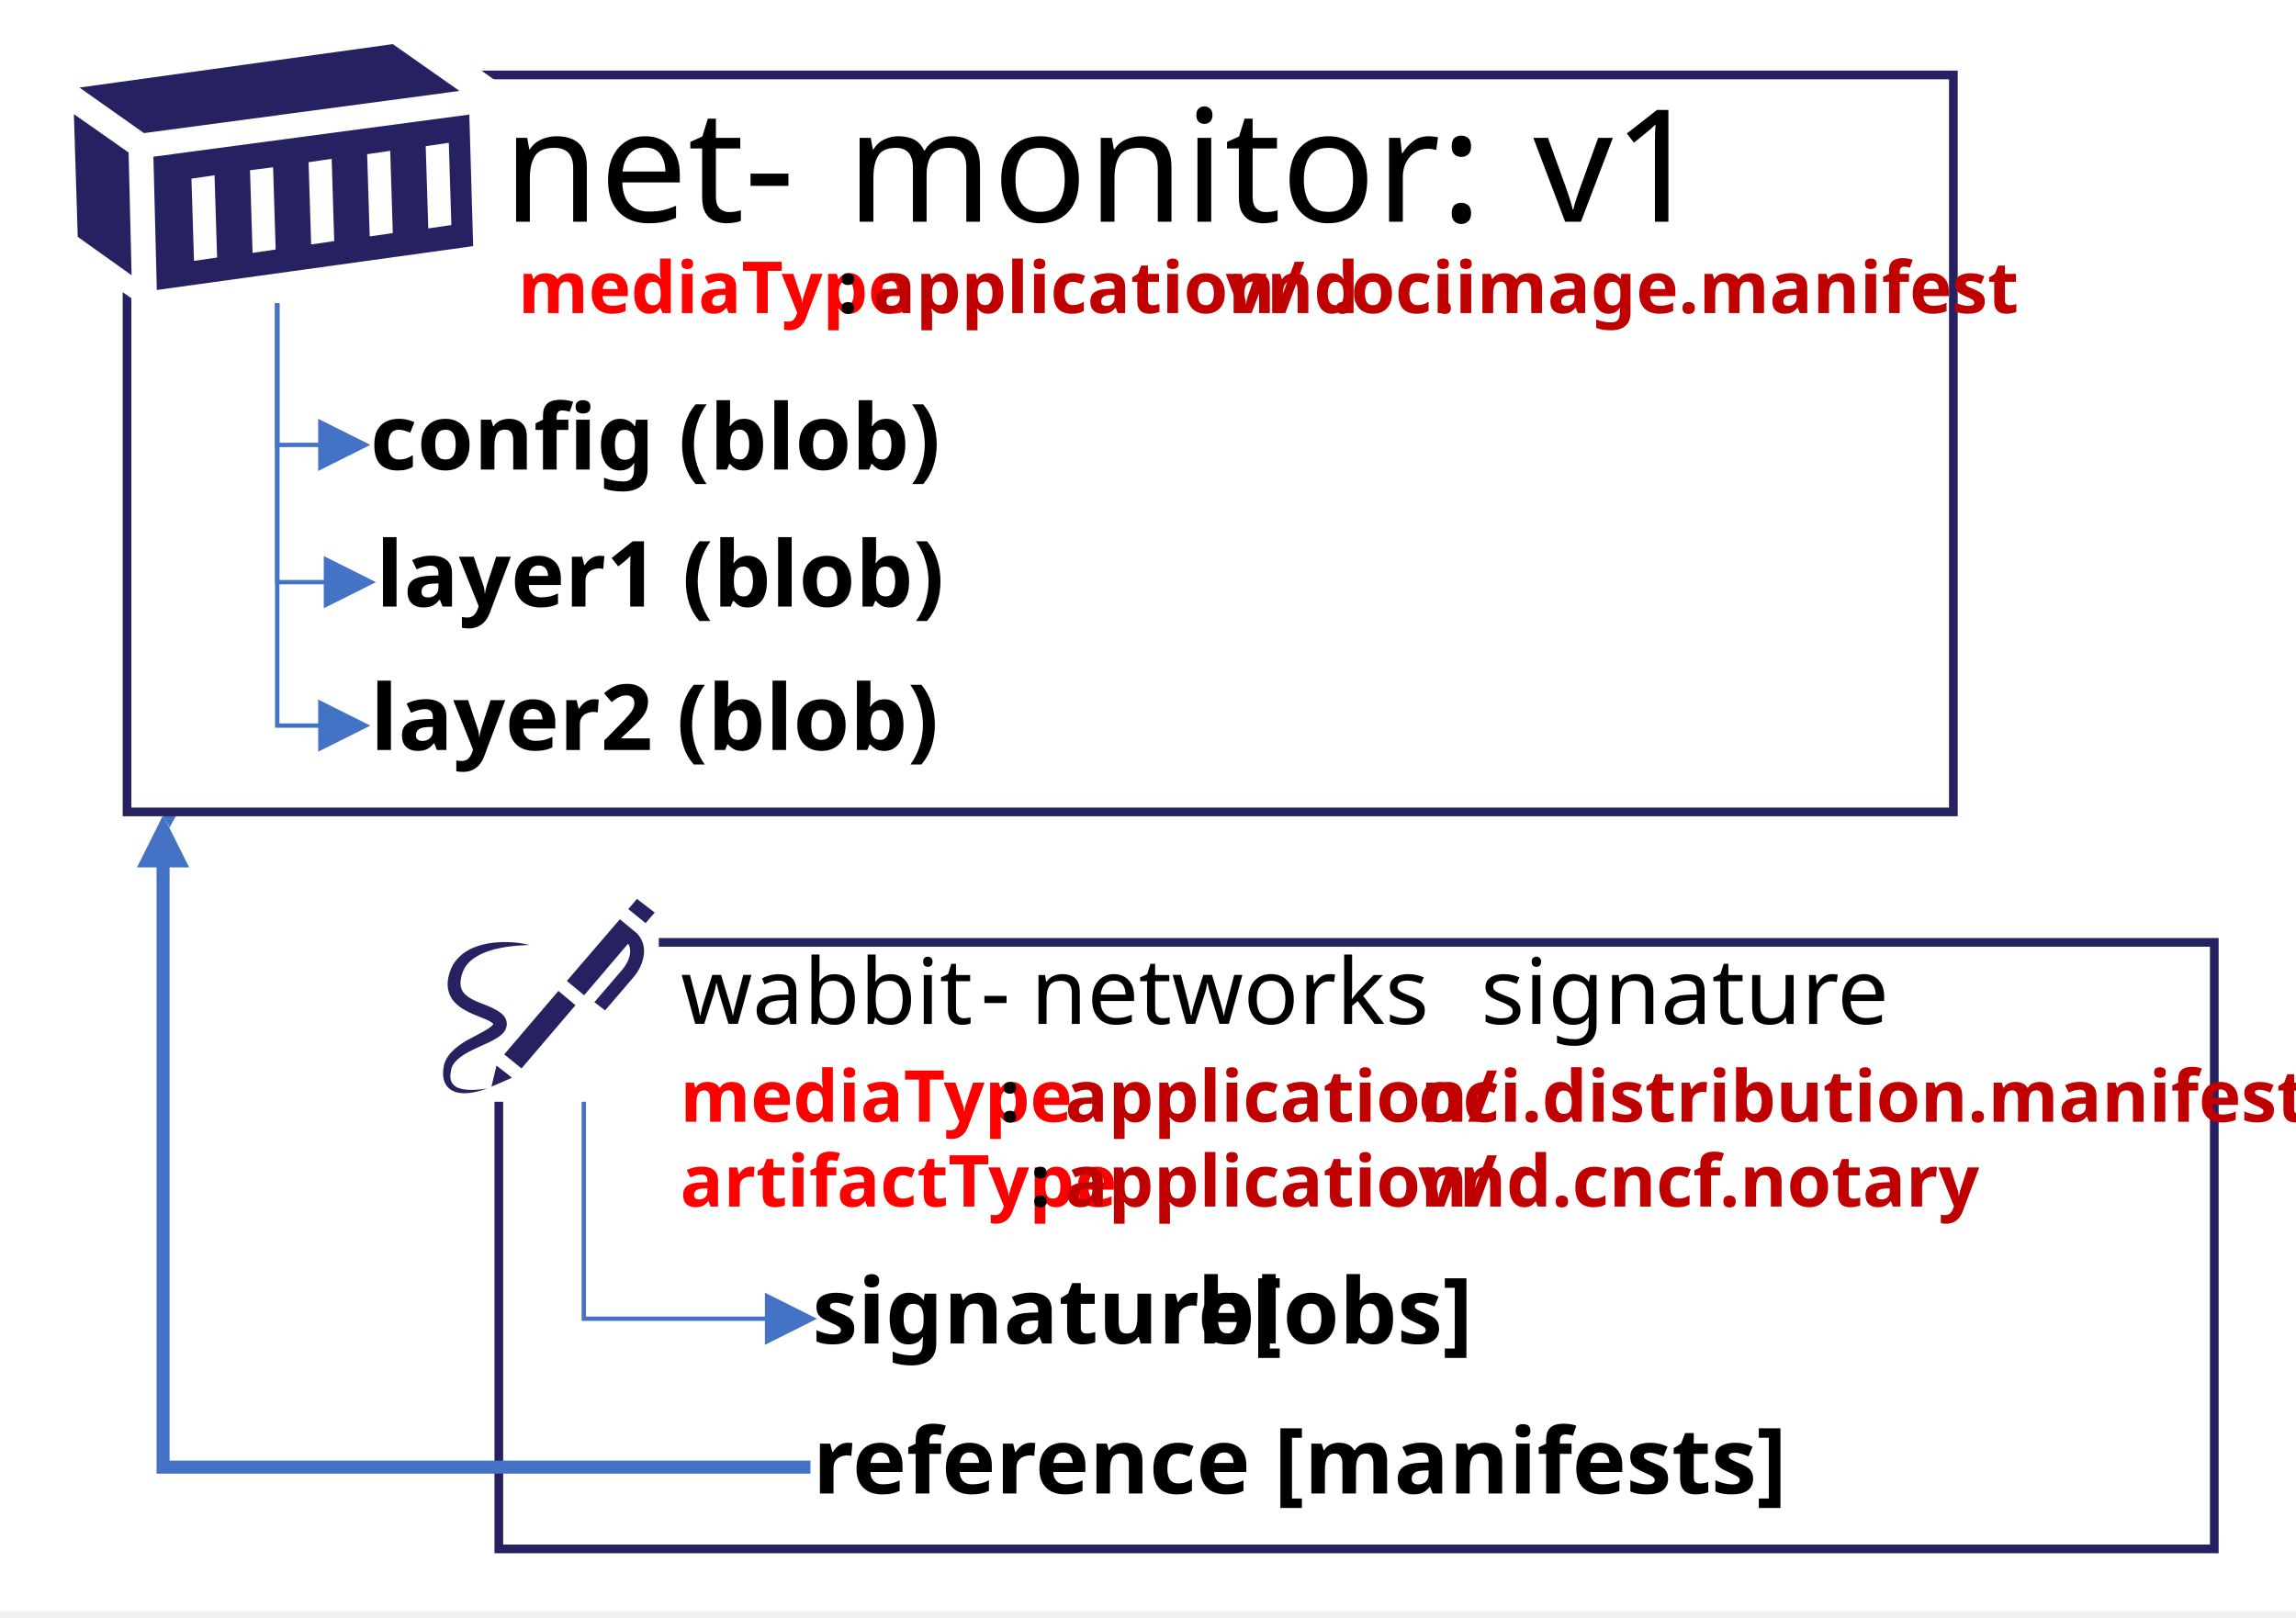
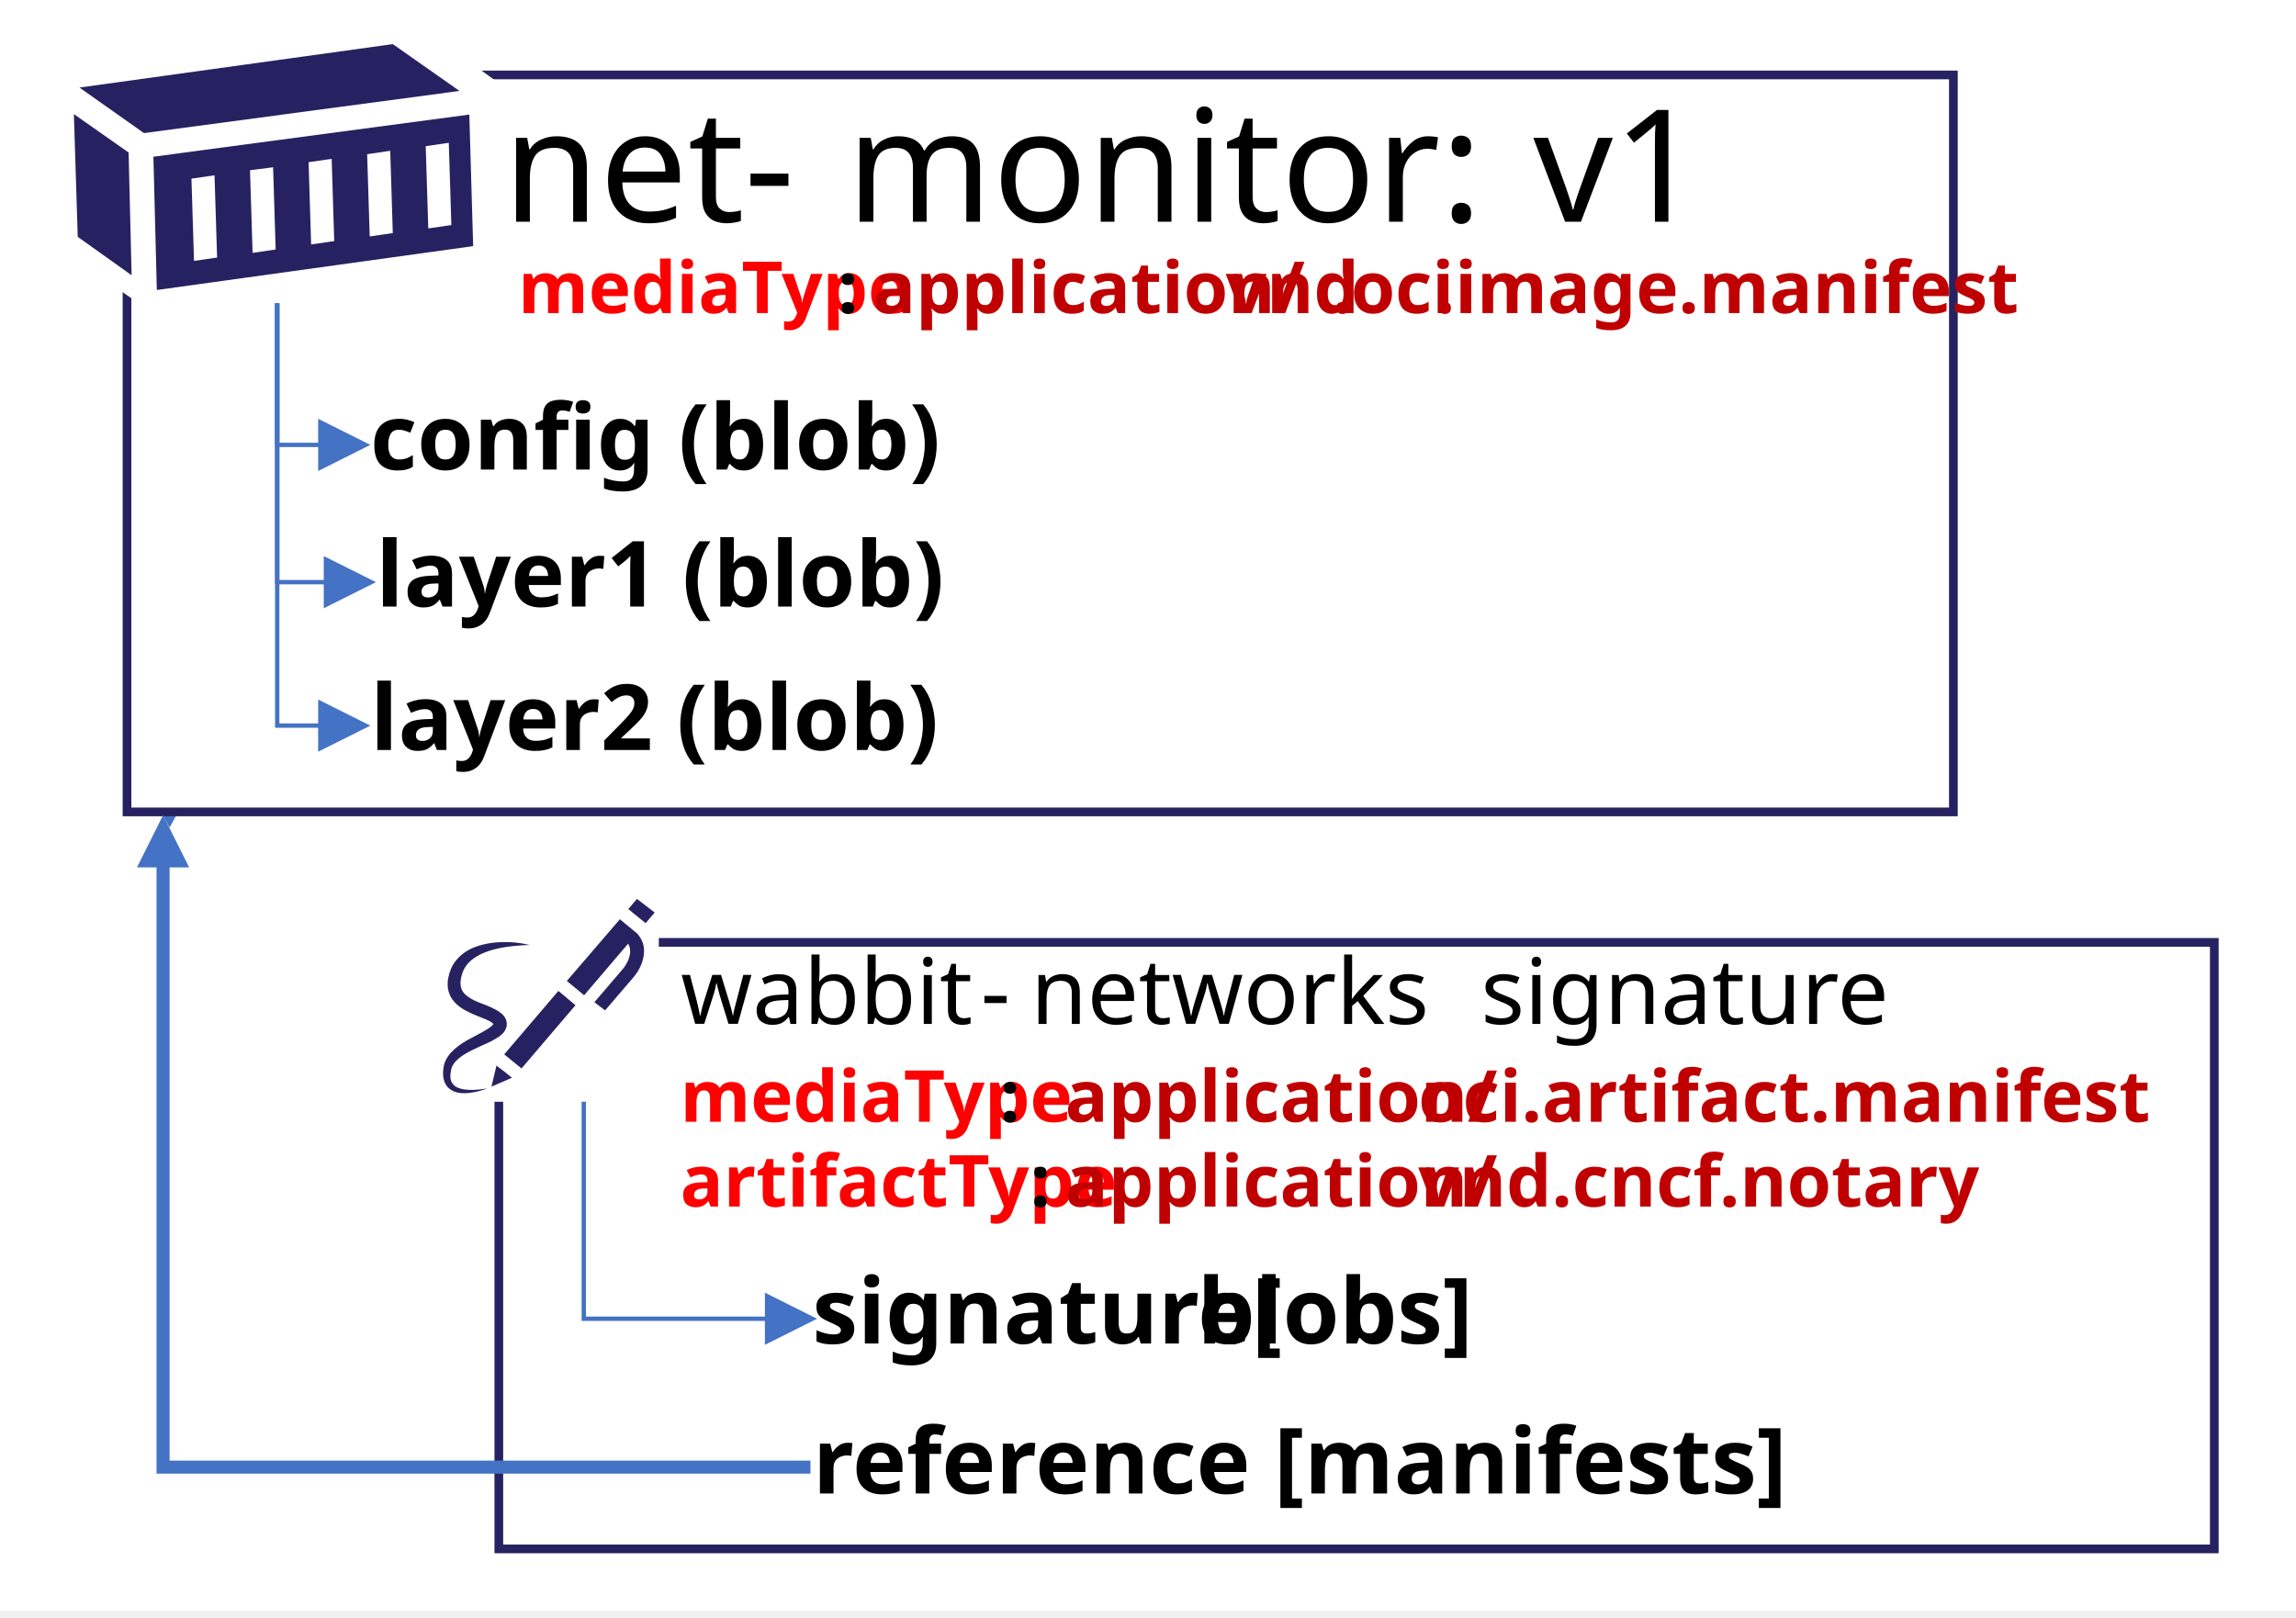
<svg xmlns="http://www.w3.org/2000/svg" width="352" height="248" overflow="hidden">
  <defs>
    <clipPath id="clip0">
      <rect x="654" y="208" width="352" height="248" />
    </clipPath>
    <clipPath id="clip1">
      <rect x="665" y="212" width="62" height="42" />
    </clipPath>
    <clipPath id="clip2">
      <rect x="665" y="212" width="62" height="43" />
    </clipPath>
    <clipPath id="clip3">
      <rect x="665" y="202" width="62" height="62" />
    </clipPath>
    <clipPath id="clip4">
      <rect x="722" y="345" width="33" height="33" />
    </clipPath>
    <clipPath id="clip5">
      <rect x="722" y="345" width="33" height="33" />
    </clipPath>
    <clipPath id="clip6">
      <rect x="721" y="345" width="35" height="33" />
    </clipPath>
    <clipPath id="clip7">
      <rect x="721" y="345" width="35" height="33" />
    </clipPath>
    <clipPath id="clip8">
      <rect x="721" y="345" width="34" height="33" />
    </clipPath>
    <clipPath id="clip9">
      <rect x="721" y="345" width="34" height="33" />
    </clipPath>
    <clipPath id="clip10">
      <rect x="721" y="345" width="34" height="33" />
    </clipPath>
    <clipPath id="clip11">
      <rect x="721" y="345" width="34" height="33" />
    </clipPath>
  </defs>
  <g clip-path="url(#clip0)" transform="translate(-654 -208)">
    <rect x="654" y="208" width="352" height="247" fill="#FFFFFF" />
    <path d="M685.5 323.5 680 333.5 674.5 323.5Z" stroke="#4472C4" stroke-width="1.333" stroke-miterlimit="8" fill="none" fill-rule="evenodd" />
    <path d="M673.473 219.492 953.473 219.492 953.473 332.492 673.473 332.492Z" stroke="#262261" stroke-width="1.333" stroke-miterlimit="8" fill="#FFFFFF" fill-rule="evenodd" />
    <text font-family="Consolas,Consolas_MSFontService,sans-serif" font-weight="400" font-size="24" transform="translate(731.076 242)">net-<tspan font-size="24" x="52.667" y="0">monitor:</tspan>
      <tspan font-size="24" x="158" y="0">v1</tspan>
    </text>
    <path d="M718.349 211.992 731.438 221.436C731.621 229.886 731.793 238.335 731.977 246.785L674.523 253.992 663.031 246.039C662.848 237.424 663.203 227.815 663.031 219.199L718.349 211.992Z" fill="#FFFFFF" fill-rule="evenodd" />
    <g clip-path="url(#clip1)">
      <g clip-path="url(#clip2)">
        <g clip-path="url(#clip3)">
          <path d="M60.724 43.328 60.142 23.151 12.352 29.618 12.869 50.053 60.724 43.328ZM57.038 27.484 57.426 40.094 53.934 40.612 53.545 28.001 57.038 27.484ZM48.178 28.713 48.566 41.323 45.074 41.84 44.686 29.23 48.178 28.713ZM39.318 29.942 39.706 42.552 36.214 43.069 35.826 30.459 39.318 29.942ZM30.459 31.235 30.847 43.845 27.355 44.362 26.967 31.688 30.459 31.235ZM21.599 32.464 21.987 45.074 18.495 45.591 18.107 32.981 21.599 32.464Z" fill="#262261" transform="matrix(1.01346 0 0 1 665 202.412)" />
          <path d="M0.905 41.905 9.054 47.79 8.601 28.971 0.323 23.087Z" fill="#262261" transform="matrix(1.01346 0 0 1 665 202.412)" />
          <path d="M58.654 19.53 48.566 12.352 1.164 19.012 10.929 25.997Z" fill="#262261" transform="matrix(1.01346 0 0 1 665 202.412)" />
        </g>
      </g>
    </g>
    <text font-family="Calibri,Calibri_MSFontService,sans-serif" font-weight="700" font-size="14" transform="translate(711.621 301)">layer1 (blob)<tspan font-size="14" x="-0.86" y="22">layer2 (blob)</tspan>
    </text>
    <path d="M704.97 297.597 696.167 297.597 696.167 254.5 696.833 254.5 696.833 297.264 696.5 296.93 704.97 296.93ZM703.637 293.264 711.637 297.264 703.637 301.264Z" fill="#4472C4" />
    <path d="M704.11 319.592 696.167 319.592 696.167 254.5 696.833 254.5 696.833 319.259 696.5 318.925 704.11 318.925ZM702.777 315.259 710.777 319.259 702.777 323.259Z" fill="#4472C4" />
    <text font-family="Calibri,Calibri_MSFontService,sans-serif" font-weight="700" font-size="14" transform="translate(710.761 280)">config (blob)</text>
    <path d="M704.11 276.548 696.167 276.548 696.167 254.5 696.833 254.5 696.833 276.215 696.5 275.881 704.11 275.881ZM702.777 272.215 710.777 276.215 702.777 280.215Z" fill="#4472C4" />
    <text fill="#FF0000" font-family="Calibri,Calibri_MSFontService,sans-serif" font-weight="700" font-size="11" transform="translate(733.42 256)">mediaType<tspan fill="#000000" font-size="11" x="49" y="0">: </tspan>
      <tspan fill="#C00000" font-size="11" x="54.333" y="0">application/</tspan>
      <tspan fill="#C00000" font-size="11" x="108.5" y="0">vnd</tspan>
      <tspan fill="#C00000" font-size="11" x="124.833" y="0">.</tspan>
      <tspan fill="#C00000" font-size="11" x="127.667" y="0">oci</tspan>
      <tspan fill="#C00000" font-size="11" x="140.5" y="0">.image.manifest</tspan>
    </text>
    <path d="M730.474 352.494 993.474 352.494 993.474 445.494 730.474 445.494Z" stroke="#262261" stroke-width="1.333" stroke-miterlimit="8" fill="#FFFFFF" fill-rule="evenodd" />
    <text font-family="Consolas,Consolas_MSFontService,sans-serif" font-weight="400" font-size="14" transform="translate(758.358 365)">wabbit<tspan font-size="14" x="46" y="0">-</tspan>
      <tspan font-size="14" x="53.667" y="0">networks </tspan>
      <tspan font-size="14" x="122.667" y="0">signature</tspan>
      <tspan font-family="Calibri,Calibri_MSFontService,sans-serif" font-weight="700" font-size="14" x="20.184" y="49">signature[</tspan>
      <tspan font-family="Calibri,Calibri_MSFontService,sans-serif" font-weight="700" font-size="14" x="79.184" y="49">blobs]</tspan>
    </text>
    <path d="M772.6 410.54 743.167 410.54 743.167 359.5 743.833 359.5 743.833 410.206 743.5 409.873 772.6 409.873ZM771.267 406.206 779.267 410.206 771.267 414.206Z" fill="#4472C4" />
    <text font-family="Calibri,Calibri_MSFontService,sans-serif" font-weight="700" font-size="14" transform="translate(778.611 437)">reference [manifests]<tspan fill="#FF0000" font-size="11" x="-20.342" y="-57">mediaType</tspan>
      <tspan font-size="11" x="28.658" y="-57">:   </tspan>
      <tspan fill="#C00000" font-size="11" x="38.658" y="-57">application/</tspan>
-       <tspan fill="#C00000" font-size="11" x="92.825" y="-57">oci.distribution.manifest</tspan>
+       <tspan fill="#C00000" font-size="11" x="92.825" y="-57">oci.artifact.manifest</tspan>
      <tspan fill="#FF0000" font-size="11" x="-20.342" y="-44">artifactType</tspan>
      <tspan font-size="11" x="33.325" y="-44">: </tspan>
      <tspan fill="#C00000" font-size="11" x="38.658" y="-44">application/</tspan>
      <tspan fill="#C00000" font-size="11" x="92.825" y="-44">vnd.cncf.notary</tspan>
    </text>
    <g clip-path="url(#clip4)">
      <g clip-path="url(#clip5)">
        <g clip-path="url(#clip6)">
          <g clip-path="url(#clip7)">
            <path d="M183.097 267.726 217.161 267.726 217.161 299.661 183.097 299.661Z" fill="#FFFFFF" transform="matrix(1.00067 0 0 1 538.237 77.2742)" />
            <g clip-path="url(#clip8)">
              <g clip-path="url(#clip9)">
                <g clip-path="url(#clip10)">
                  <g clip-path="url(#clip11)">
                    <path d="M19.754 16.335 17.264 14.143 9.363 23.871 11.886 26.029Z" fill="#262261" transform="matrix(1.05141 0 0 1 721.456 345.796)" />
                    <path d="M9.562 26.66 8.234 25.598 7.503 28.818 10.491 27.457Z" fill="#262261" transform="matrix(1.05141 0 0 1 721.456 345.796)" />
                    <path d="M27.457 1.594 29.98 3.752 31.308 2.125 28.718 0.033Z" fill="#262261" transform="matrix(1.05141 0 0 1 721.456 345.796)" />
                    <path d="M22.51 15.87 24.07 17.131 28.021 12.284C29.349 10.757 29.98 8.831 29.681 7.238 29.549 6.507 29.216 5.877 28.752 5.345L26.228 3.154 18.493 12.616 21.016 14.807 27.424 6.906C27.556 7.105 27.656 7.337 27.689 7.603 27.888 8.599 27.39 9.927 26.494 10.989L22.51 15.87Z" fill="#262261" transform="matrix(1.05141 0 0 1 721.456 345.796)" />
                    <path d="M1.693 25.93C1.76 25.764 1.826 25.598 1.926 25.432 2.125 25.1 2.357 24.834 2.656 24.568 3.22 24.037 3.951 23.605 4.714 23.207 5.478 22.809 6.275 22.444 7.105 22.045 7.503 21.846 7.935 21.613 8.367 21.315 8.599 21.182 8.798 21.016 9.03 20.784 9.263 20.551 9.495 20.285 9.628 19.854 9.794 19.456 9.761 18.924 9.628 18.559 9.495 18.161 9.23 17.862 8.997 17.629 8.499 17.198 8.034 16.965 7.603 16.733 6.74 16.301 5.91 16.036 5.146 15.671 4.416 15.305 3.785 14.907 3.42 14.376 3.054 13.878 2.922 13.214 3.021 12.483 3.121 11.72 3.353 10.989 3.752 10.358 4.582 9.097 6.142 8.267 7.802 7.802 8.632 7.57 9.495 7.404 10.392 7.304 10.823 7.238 11.288 7.204 11.72 7.171 12.151 7.138 12.616 7.105 13.081 7.105 11.288 6.64 9.429 6.54 7.57 6.773 6.64 6.906 5.71 7.138 4.814 7.537 3.918 7.935 3.088 8.533 2.424 9.363 2.092 9.761 1.826 10.226 1.627 10.691 1.428 11.188 1.295 11.653 1.195 12.185 1.096 12.716 1.096 13.247 1.162 13.811 1.262 14.376 1.461 14.94 1.793 15.438 2.125 15.936 2.523 16.301 2.955 16.634 3.386 16.965 3.818 17.198 4.25 17.43 5.113 17.862 5.976 18.194 6.74 18.526 7.105 18.692 7.437 18.891 7.636 19.057 7.736 19.123 7.769 19.19 7.769 19.223 7.769 19.256 7.769 19.223 7.769 19.223 7.769 19.223 7.736 19.323 7.636 19.422 7.537 19.522 7.404 19.621 7.271 19.754 6.972 19.987 6.607 20.186 6.242 20.418 5.478 20.85 4.681 21.282 3.884 21.746 3.088 22.244 2.291 22.809 1.627 23.572 1.295 23.938 0.996 24.402 0.797 24.867 0.697 25.1 0.598 25.365 0.564 25.631 0.498 25.896 0.498 26.129 0.465 26.361 0.432 26.859 0.432 27.357 0.598 27.888 0.73 28.386 1.029 28.884 1.461 29.216 1.892 29.549 2.39 29.714 2.855 29.781 3.353 29.847 3.818 29.847 4.283 29.781 5.212 29.681 6.076 29.416 6.906 29.084 6.009 29.25 5.113 29.349 4.25 29.316 3.818 29.283 3.386 29.25 2.988 29.117 2.59 29.017 2.224 28.818 1.992 28.552 1.494 28.054 1.428 27.258 1.594 26.461 1.594 26.328 1.66 26.096 1.693 25.93Z" fill="#262261" transform="matrix(1.05141 0 0 1 721.456 345.796)" />
                  </g>
                </g>
              </g>
            </g>
          </g>
        </g>
      </g>
    </g>
    <path d="M778.251 433.959 678 433.959 678 339.667 680 339.667 680 432.959 679 431.959 778.251 431.959ZM675 341 679 333 683 341Z" fill="#4472C4" />
  </g>
</svg>
